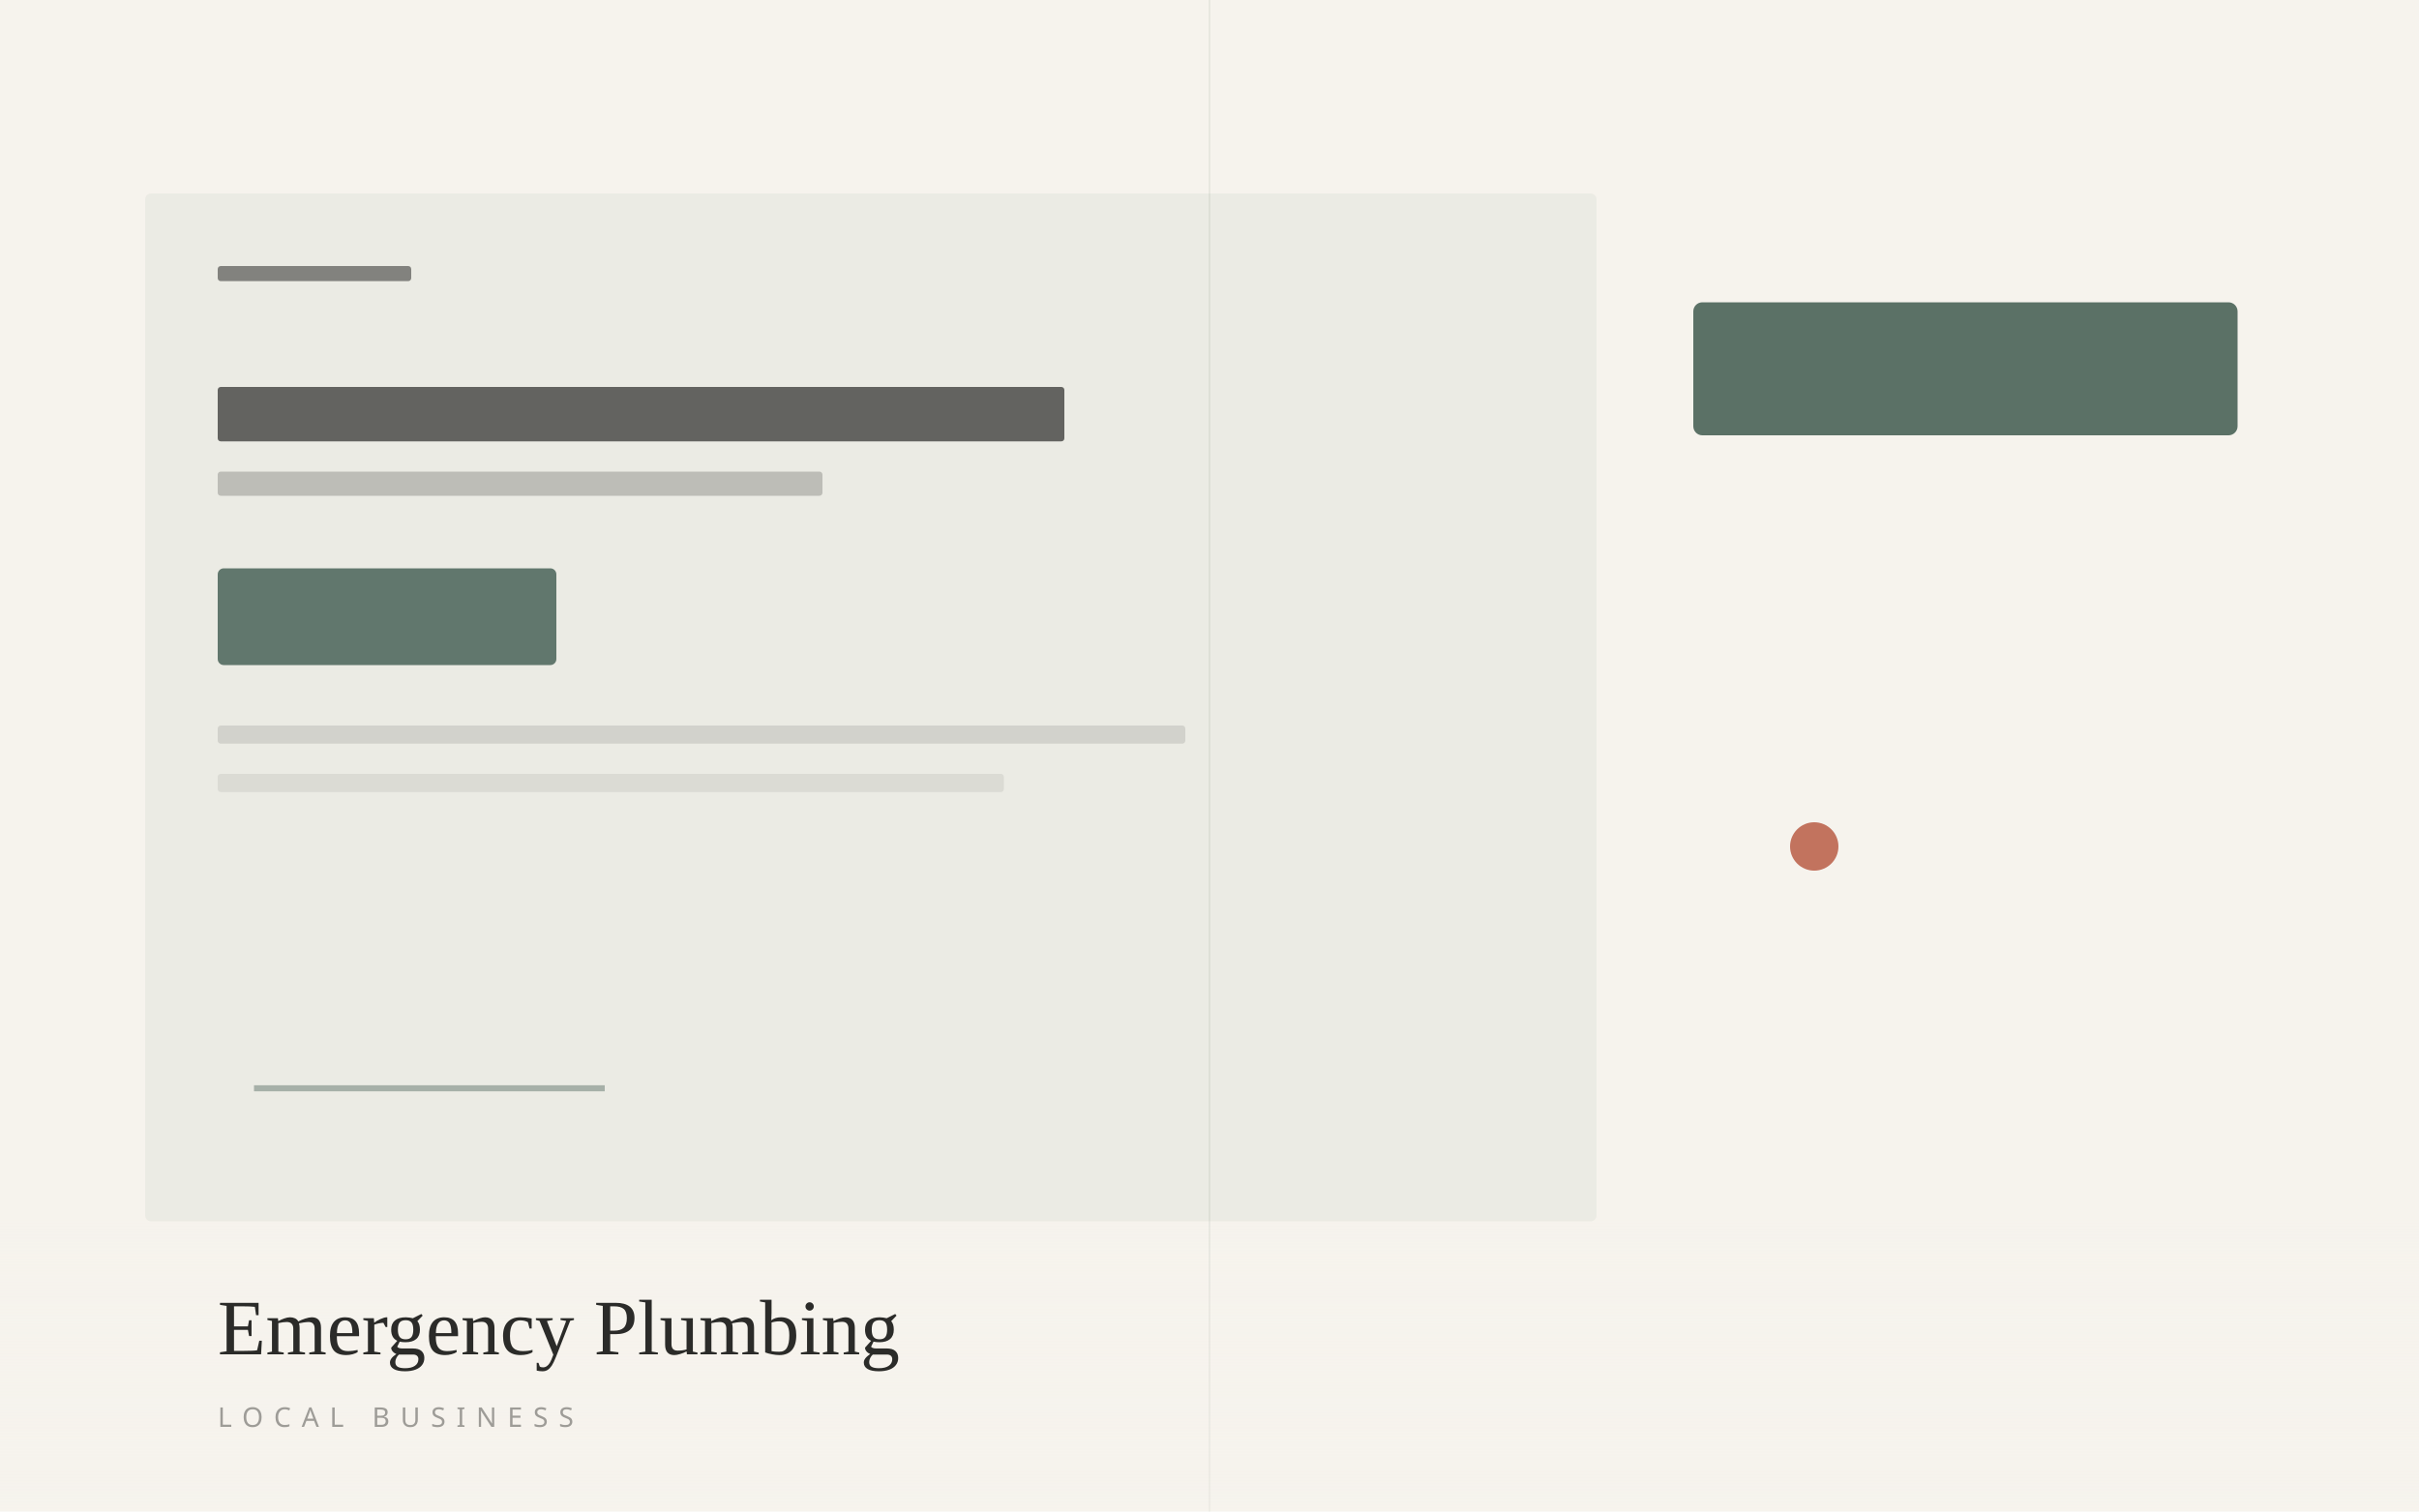
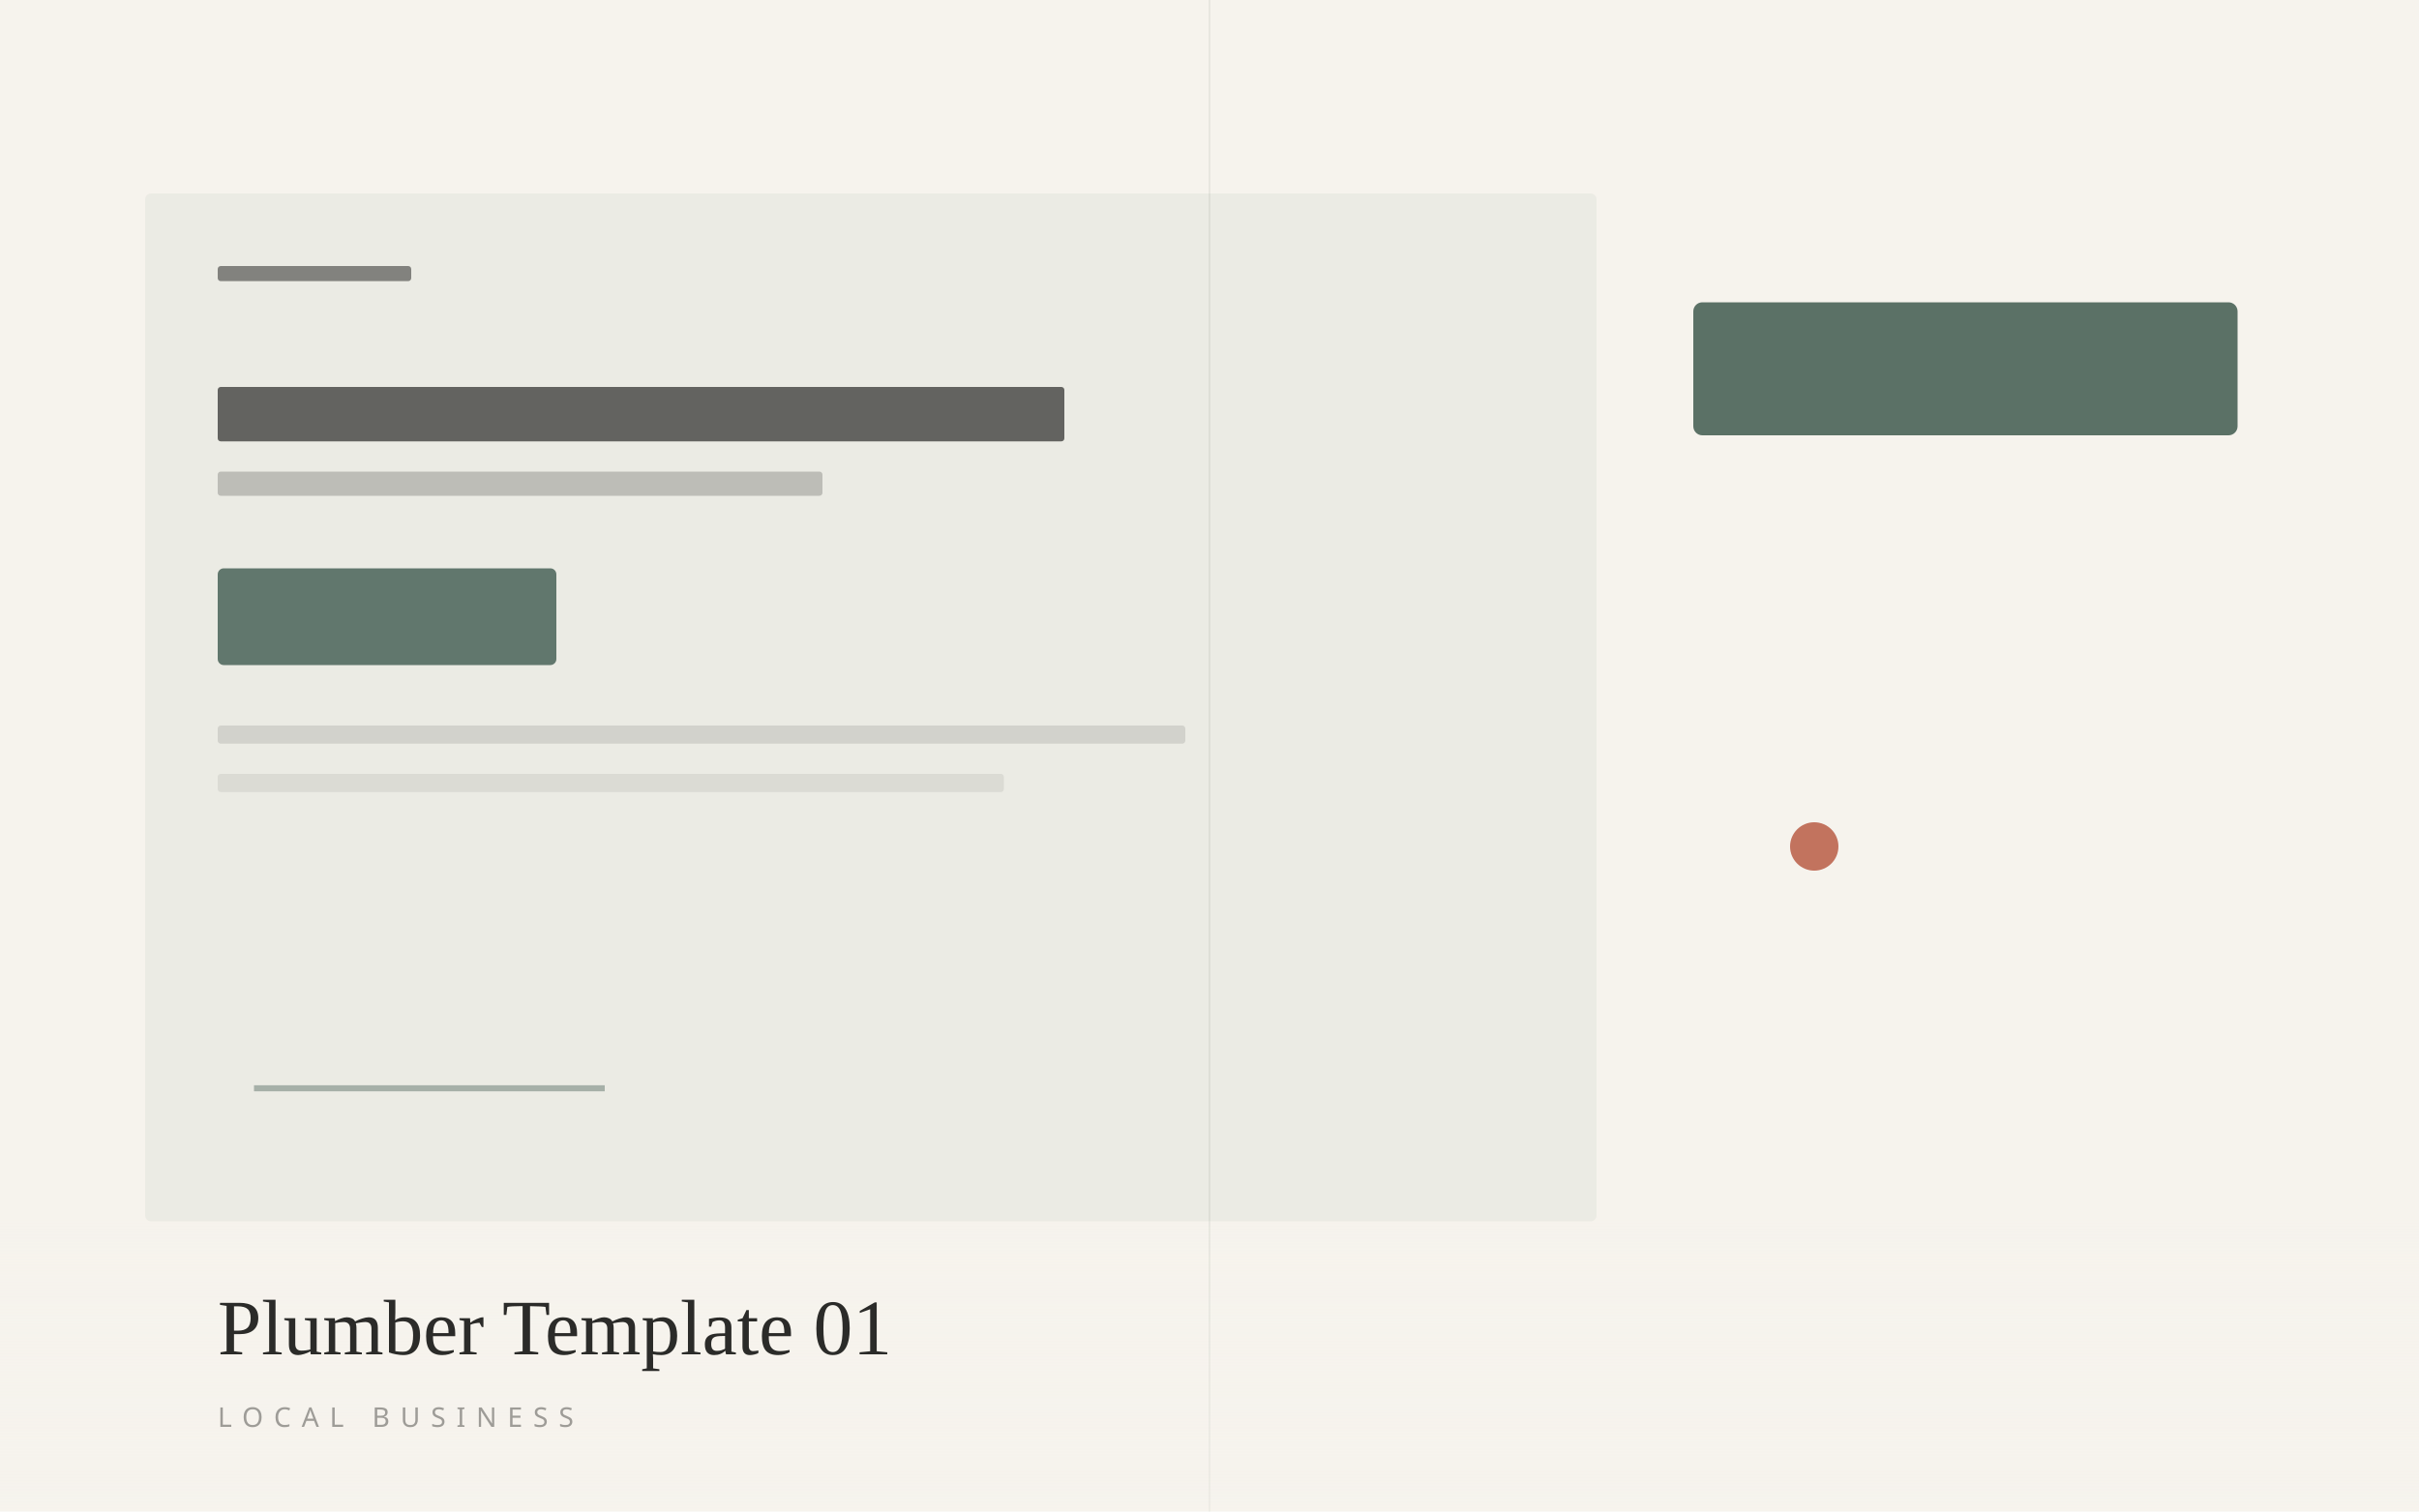
<svg xmlns="http://www.w3.org/2000/svg" width="800" height="500" viewBox="0 0 800 500" fill="none">
  <rect width="800" height="500" fill="#F6F3ED" />
  <defs>
    <linearGradient id="fade" x1="0" y1="0" x2="0" y2="1">
      <stop offset="0%" stop-color="#F6F3ED" stop-opacity="0" />
      <stop offset="100%" stop-color="#F6F3ED" stop-opacity="0.4" />
    </linearGradient>
  </defs>
  <rect x="560" y="100" width="180" height="44" fill="#3F5A4F" opacity="0.85" rx="3" />
  <circle cx="600" cy="280" r="8" fill="#B5523B" opacity="0.8" />
  <path d="M84 360 L200 360" stroke="#3F5A4F" stroke-width="2" opacity="0.4" />
  <line x1="400" y1="0" x2="400" y2="500" stroke="#3F5A4F" stroke-width="0.5" opacity="0.1" />
  <rect x="48" y="64" width="480" height="340" fill="rgba(31,61,51,0.05)" rx="2" />
  <rect x="72" y="88" width="64" height="5" fill="#1A1A18" opacity="0.5" rx="1" />
  <rect x="72" y="128" width="280" height="18" fill="#1A1A18" opacity="0.65" rx="1" />
  <rect x="72" y="156" width="200" height="8" fill="#1A1A18" opacity="0.22" rx="1" />
  <rect x="72" y="188" width="112" height="32" fill="#3F5A4F" opacity="0.8" rx="2" />
  <rect x="72" y="240" width="320" height="6" fill="#1A1A18" opacity="0.12" rx="1" />
  <rect x="72" y="256" width="260" height="6" fill="#1A1A18" opacity="0.08" rx="1" />
  <rect x="0" y="400" width="800" height="100" fill="url(#fade)" />
-   <text x="72" y="448" font-family="Georgia, 'Times New Roman', serif" font-size="26" fill="#1A1A18" opacity="0.92">Emergency Plumbing</text>
+   <text x="72" y="448" font-family="Georgia, 'Times New Roman', serif" font-size="26" fill="#1A1A18" opacity="0.92">Plumber Template 01</text>
  <text x="72" y="472" font-family="system-ui, sans-serif" font-size="9" letter-spacing="3.5" fill="rgba(26,26,24,0.4)">LOCAL BUSINESS</text>
</svg>
